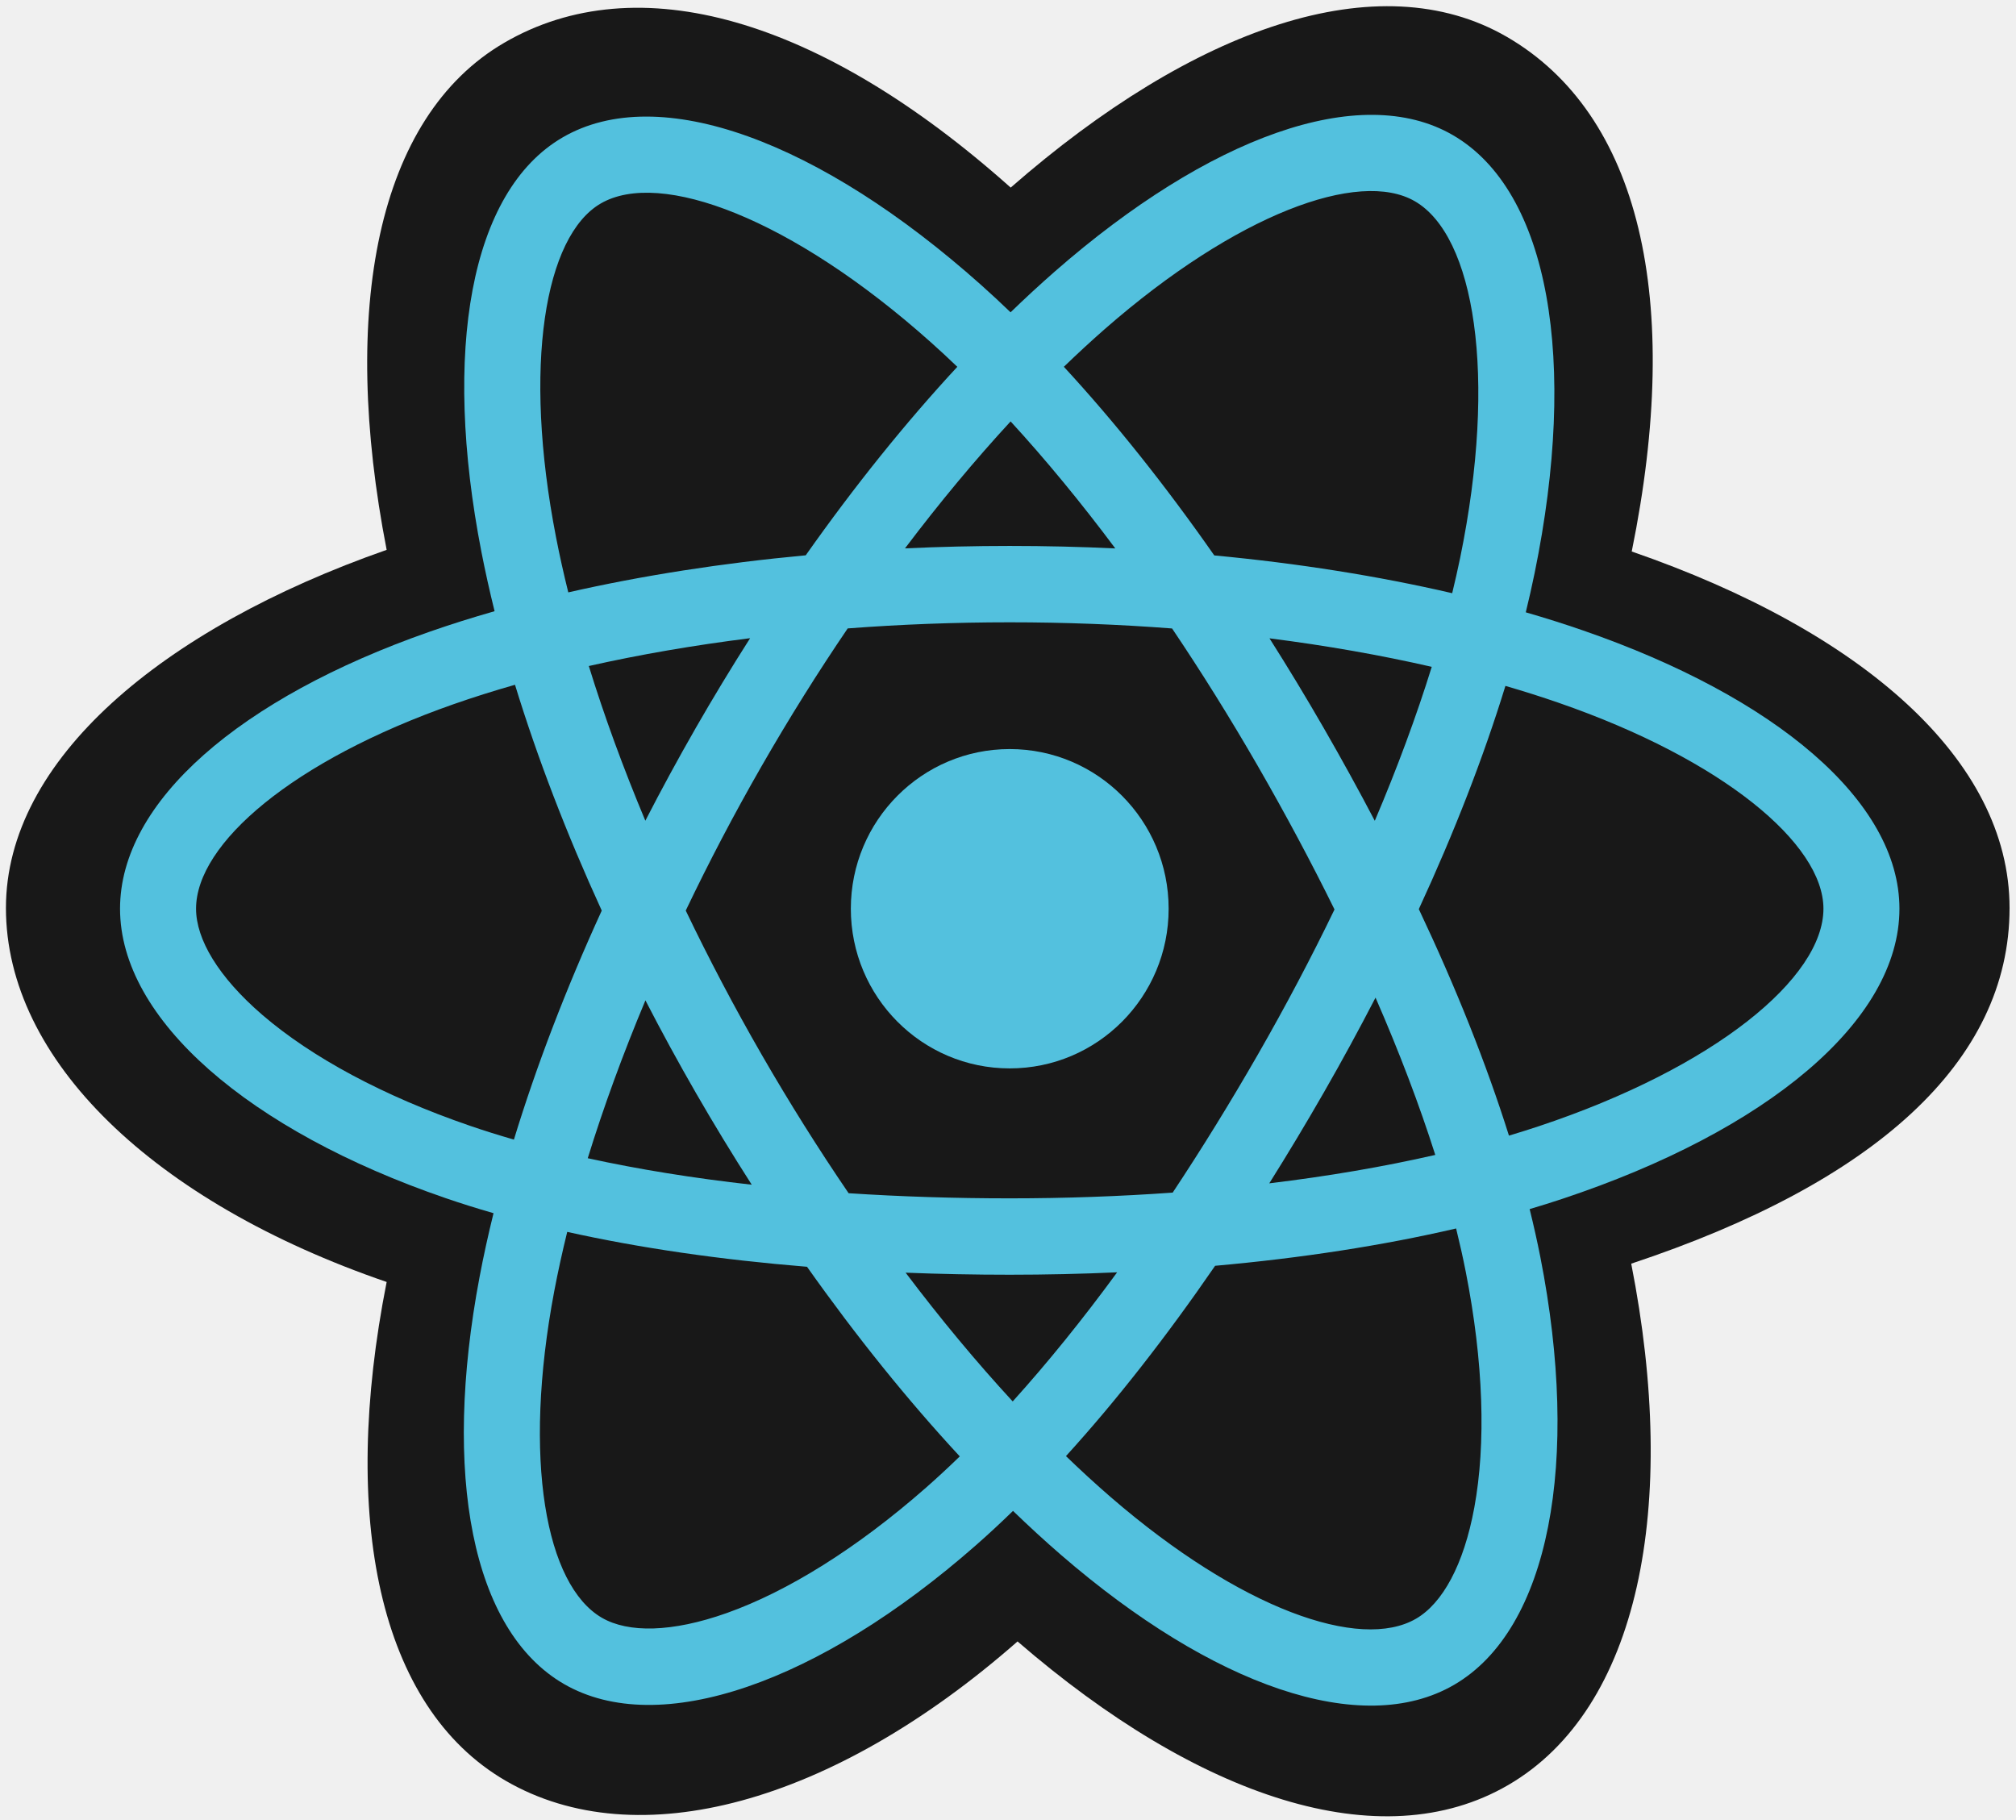
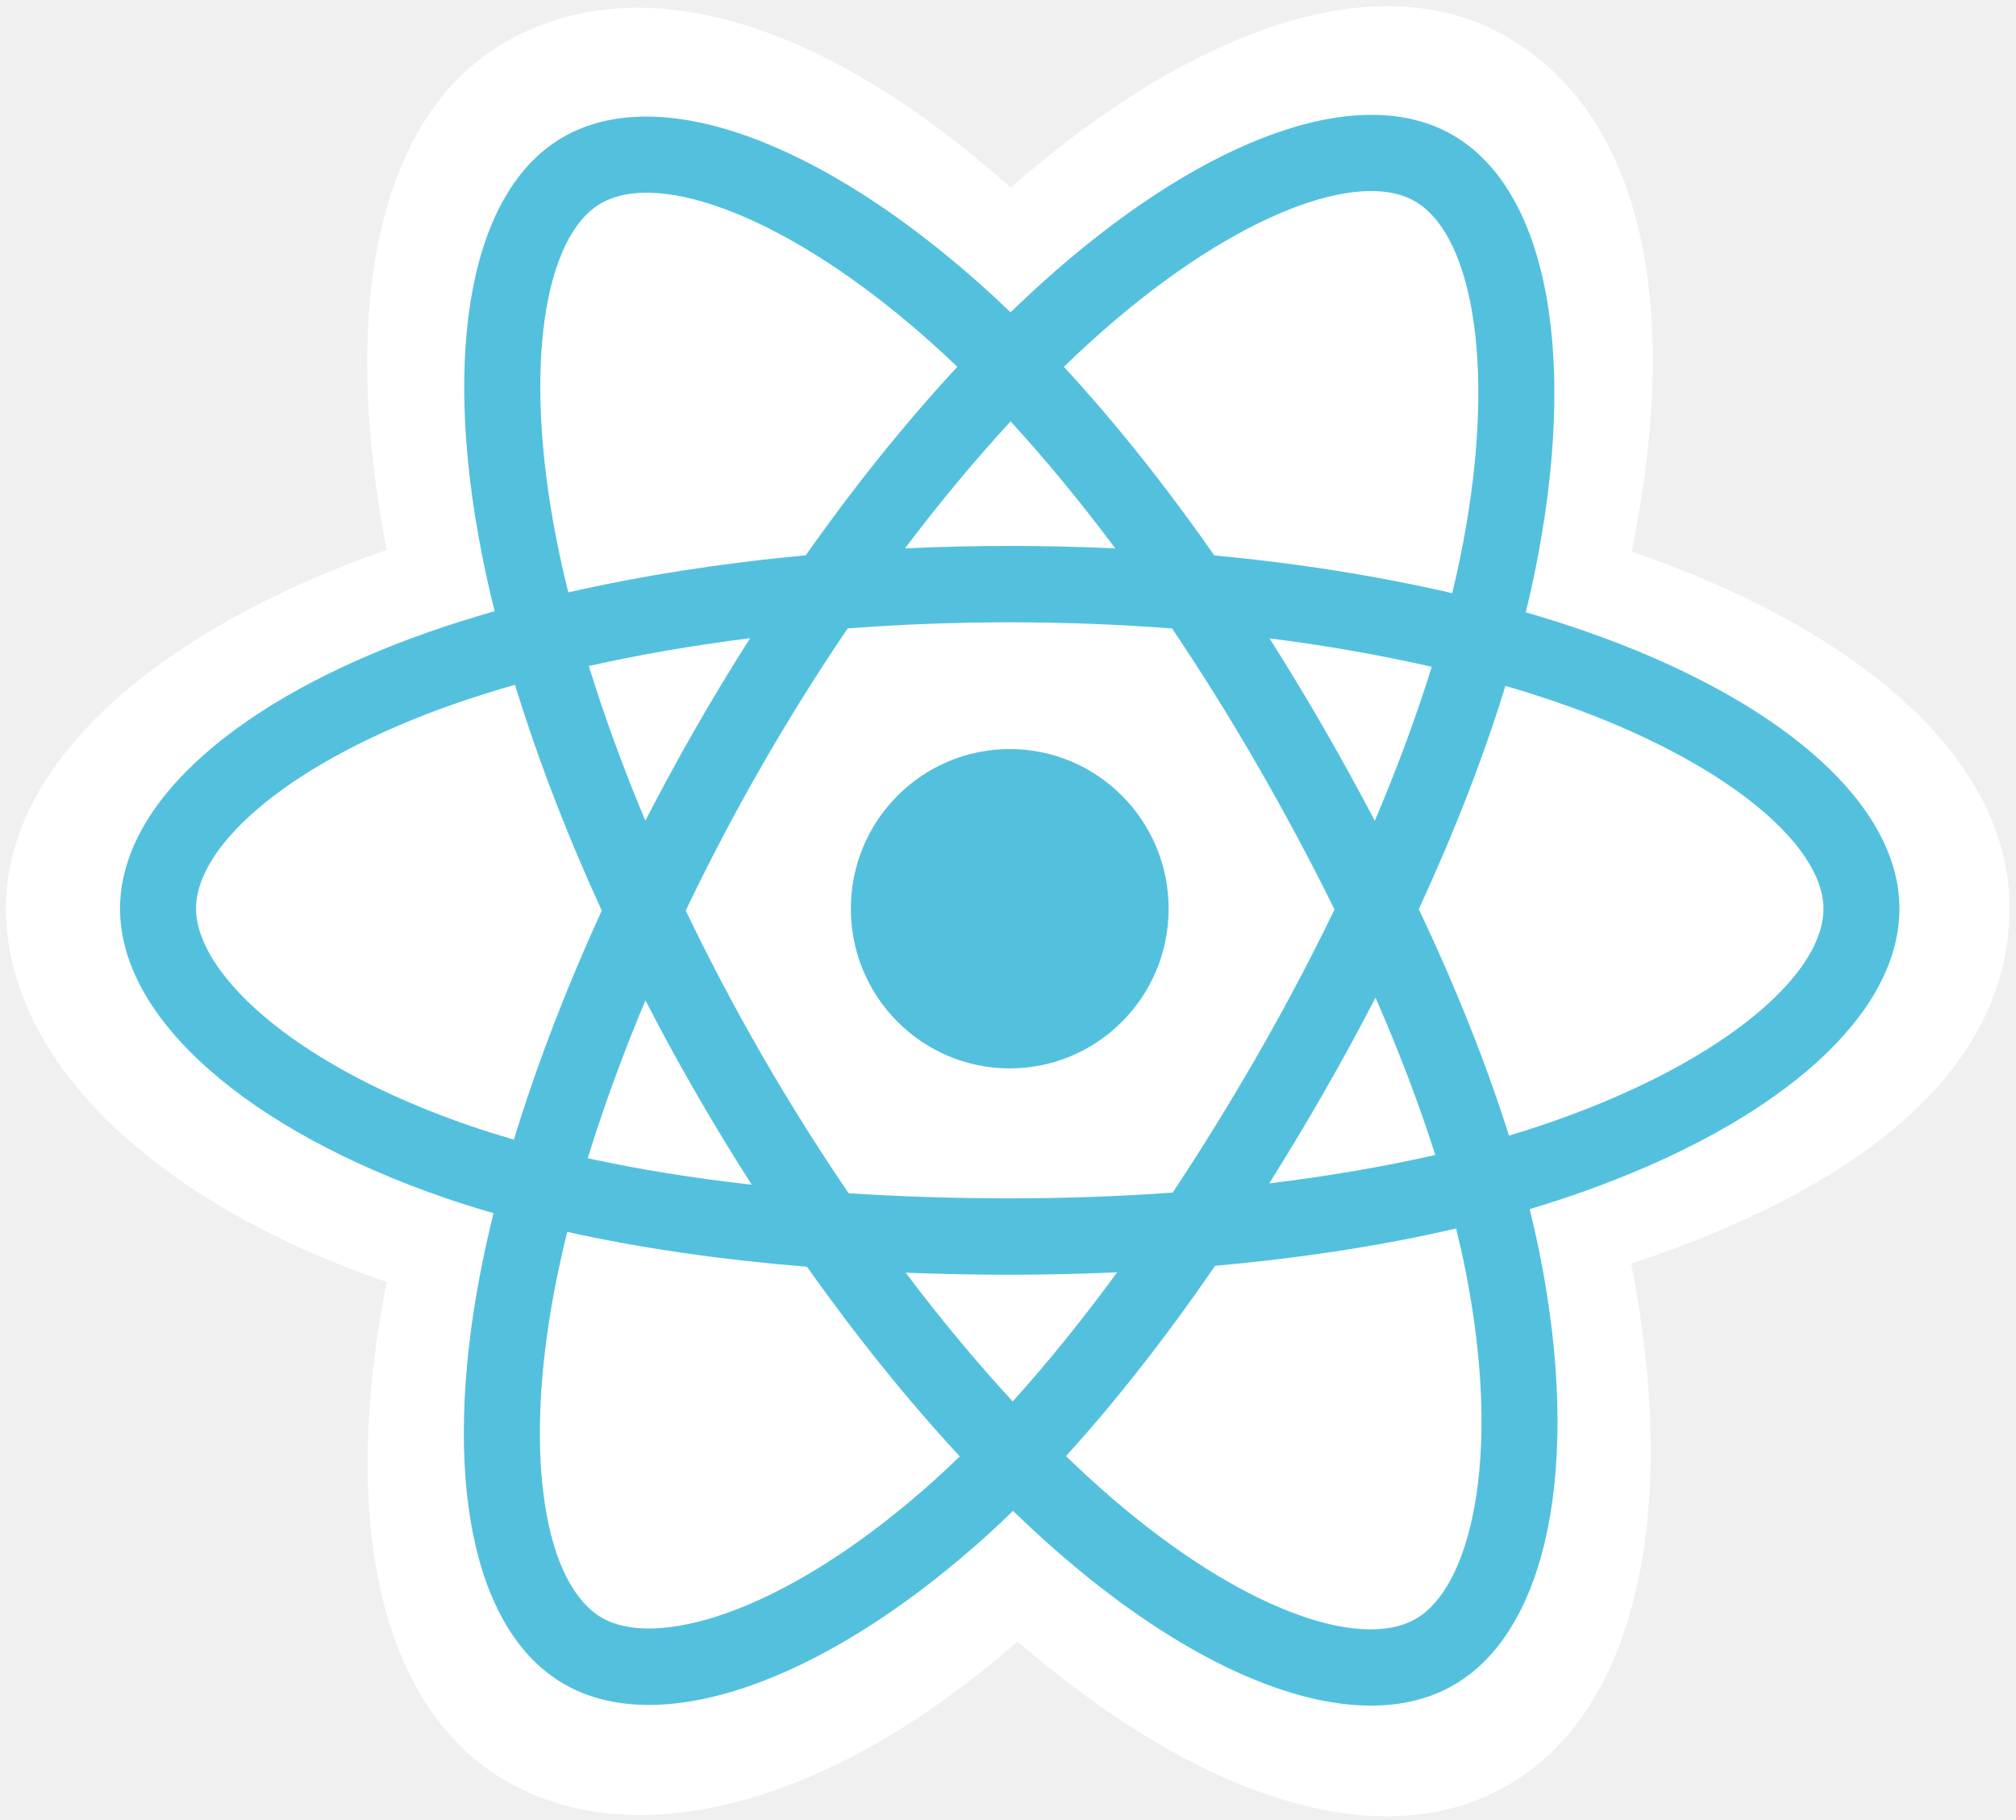
<svg xmlns="http://www.w3.org/2000/svg" width="72" height="65" viewBox="0 0 72 65" fill="none">
-   <path d="M0.212 32.429C0.212 37.86 5.489 42.929 13.809 45.786C12.147 54.19 13.511 60.964 18.065 63.603C22.747 66.316 29.721 64.438 36.341 58.624C42.794 64.204 49.315 66.4 53.866 63.752C58.543 61.032 59.965 53.799 58.258 45.132C66.923 42.254 71.77 37.931 71.77 32.429C71.77 27.125 66.484 22.536 58.276 19.697C60.114 10.673 58.557 4.063 53.814 1.315C49.241 -1.335 42.644 0.975 36.096 6.7C29.285 0.623 22.752 -1.233 18.014 1.524C13.445 4.181 12.142 11.078 13.809 19.638C5.77 22.454 0.212 27.146 0.212 32.429Z" fill="#181818" />
+   <path d="M0.212 32.429C0.212 37.86 5.489 42.929 13.809 45.786C12.147 54.19 13.511 60.964 18.065 63.603C22.747 66.316 29.721 64.438 36.341 58.624C42.794 64.204 49.315 66.4 53.866 63.752C58.543 61.032 59.965 53.799 58.258 45.132C66.923 42.254 71.77 37.931 71.77 32.429C71.77 27.125 66.484 22.536 58.276 19.697C60.114 10.673 58.557 4.063 53.814 1.315C49.241 -1.335 42.644 0.975 36.096 6.7C29.285 0.623 22.752 -1.233 18.014 1.524C13.445 4.181 12.142 11.078 13.809 19.638C5.77 22.454 0.212 27.146 0.212 32.429Z" fill="white" />
  <path d="M56.538 22.517C55.879 22.288 55.196 22.073 54.492 21.869C54.608 21.395 54.714 20.927 54.808 20.467C56.357 12.913 55.344 6.828 51.887 4.825C48.572 2.904 43.15 4.907 37.674 9.695C37.148 10.156 36.619 10.643 36.092 11.154C35.74 10.816 35.389 10.489 35.039 10.177C29.3 5.057 23.547 2.899 20.093 4.908C16.781 6.835 15.8 12.556 17.194 19.714C17.329 20.405 17.486 21.111 17.664 21.829C16.85 22.062 16.064 22.309 15.312 22.573C8.584 24.93 4.287 28.624 4.287 32.455C4.287 36.413 8.9 40.382 15.908 42.789C16.461 42.979 17.035 43.159 17.626 43.329C17.434 44.106 17.267 44.867 17.127 45.609C15.798 52.643 16.836 58.228 20.139 60.143C23.551 62.12 29.277 60.087 34.853 55.19C35.294 54.803 35.736 54.392 36.179 53.962C36.754 54.518 37.327 55.044 37.897 55.537C43.298 60.207 48.633 62.093 51.933 60.173C55.342 58.19 56.449 52.19 55.011 44.89C54.901 44.333 54.773 43.763 54.63 43.183C55.032 43.064 55.427 42.941 55.812 42.812C63.097 40.387 67.837 36.466 67.837 32.455C67.837 28.61 63.402 24.891 56.538 22.517Z" fill="#53C1DE" />
-   <path d="M54.958 40.223C54.611 40.339 54.254 40.45 53.891 40.559C53.086 38 52.001 35.279 50.672 32.469C51.94 29.725 52.984 27.039 53.765 24.497C54.416 24.686 55.047 24.886 55.654 25.096C61.535 27.13 65.123 30.138 65.123 32.455C65.123 34.924 61.248 38.129 54.958 40.223ZM52.348 45.42C52.984 48.648 53.075 51.566 52.653 53.848C52.275 55.898 51.514 57.265 50.573 57.812C48.57 58.977 44.287 57.463 39.668 53.469C39.139 53.011 38.605 52.522 38.07 52.005C39.861 50.037 41.65 47.749 43.397 45.208C46.469 44.934 49.372 44.487 52.004 43.875C52.133 44.401 52.249 44.916 52.348 45.42ZM25.953 57.611C23.996 58.305 22.438 58.325 21.496 57.779C19.491 56.617 18.658 52.133 19.794 46.117C19.925 45.428 20.08 44.721 20.258 43.997C22.861 44.576 25.743 44.992 28.822 45.243C30.581 47.729 32.422 50.014 34.278 52.015C33.872 52.409 33.468 52.783 33.067 53.136C30.601 55.301 28.13 56.838 25.953 57.611ZM16.786 40.208C13.687 39.144 11.128 37.76 9.374 36.251C7.798 34.895 7.002 33.548 7.002 32.455C7.002 30.13 10.452 27.164 16.206 25.148C16.904 24.904 17.635 24.673 18.393 24.457C19.189 27.056 20.232 29.774 21.491 32.522C20.215 35.311 19.157 38.072 18.354 40.701C17.814 40.545 17.29 40.381 16.786 40.208ZM19.859 19.19C18.664 13.057 19.457 8.43 21.453 7.269C23.58 6.032 28.281 7.796 33.236 12.217C33.553 12.499 33.871 12.795 34.19 13.101C32.343 15.093 30.519 17.361 28.776 19.833C25.787 20.111 22.926 20.558 20.296 21.157C20.13 20.489 19.984 19.832 19.859 19.19ZM47.271 25.992C46.642 24.9 45.997 23.835 45.339 22.798C47.367 23.056 49.309 23.398 51.134 23.816C50.586 25.58 49.903 27.424 49.1 29.315C48.523 28.215 47.913 27.106 47.271 25.992ZM36.093 15.051C37.345 16.414 38.599 17.936 39.832 19.587C38.589 19.528 37.331 19.498 36.062 19.498C34.806 19.498 33.556 19.528 32.321 19.585C33.556 17.95 34.821 16.43 36.093 15.051ZM24.842 26.011C24.214 27.105 23.616 28.208 23.048 29.312C22.258 27.428 21.581 25.576 21.029 23.787C22.842 23.379 24.776 23.046 26.79 22.793C26.123 23.839 25.472 24.913 24.842 26.01V26.011ZM26.848 42.312C24.767 42.079 22.804 41.763 20.991 41.366C21.553 39.545 22.244 37.653 23.051 35.728C23.62 36.833 24.221 37.936 24.853 39.033H24.853C25.497 40.15 26.164 41.245 26.848 42.312ZM36.168 50.052C34.881 48.657 33.597 47.114 32.344 45.454C33.561 45.502 34.801 45.527 36.062 45.527C37.358 45.527 38.638 45.498 39.898 45.441C38.661 47.131 37.411 48.676 36.168 50.052ZM49.126 35.63C49.975 37.576 50.691 39.458 51.26 41.248C49.417 41.67 47.428 42.01 45.331 42.263C45.991 41.213 46.642 40.129 47.282 39.014C47.93 37.886 48.544 36.756 49.126 35.63ZM44.931 37.651C43.937 39.382 42.917 41.034 41.882 42.594C39.996 42.729 38.048 42.799 36.062 42.799C34.085 42.799 32.161 42.737 30.308 42.616C29.231 41.036 28.189 39.379 27.202 37.666H27.202C26.218 35.957 25.312 34.234 24.491 32.521C25.312 30.803 26.215 29.078 27.194 27.373L27.194 27.373C28.175 25.663 29.208 24.014 30.275 22.444C32.165 22.3 34.103 22.226 36.062 22.226H36.062C38.03 22.226 39.97 22.301 41.86 22.446C42.91 24.005 43.936 25.648 44.922 27.358C45.918 29.088 46.834 30.802 47.661 32.482C46.836 34.191 45.923 35.922 44.931 37.651ZM50.531 7.188C52.659 8.421 53.487 13.395 52.15 19.916C52.064 20.332 51.968 20.756 51.864 21.186C49.227 20.574 46.364 20.119 43.367 19.837C41.621 17.338 39.811 15.067 37.995 13.1C38.483 12.628 38.971 12.178 39.456 11.753C44.148 7.65 48.533 6.03 50.531 7.188Z" fill="#181818" />
+   <path d="M54.958 40.223C54.611 40.339 54.254 40.45 53.891 40.559C53.086 38 52.001 35.279 50.672 32.469C51.94 29.725 52.984 27.039 53.765 24.497C54.416 24.686 55.047 24.886 55.654 25.096C61.535 27.13 65.123 30.138 65.123 32.455C65.123 34.924 61.248 38.129 54.958 40.223ZM52.348 45.42C52.984 48.648 53.075 51.566 52.653 53.848C52.275 55.898 51.514 57.265 50.573 57.812C48.57 58.977 44.287 57.463 39.668 53.469C39.139 53.011 38.605 52.522 38.07 52.005C39.861 50.037 41.65 47.749 43.397 45.208C46.469 44.934 49.372 44.487 52.004 43.875C52.133 44.401 52.249 44.916 52.348 45.42ZM25.953 57.611C23.996 58.305 22.438 58.325 21.496 57.779C19.491 56.617 18.658 52.133 19.794 46.117C19.925 45.428 20.08 44.721 20.258 43.997C22.861 44.576 25.743 44.992 28.822 45.243C30.581 47.729 32.422 50.014 34.278 52.015C33.872 52.409 33.468 52.783 33.067 53.136C30.601 55.301 28.13 56.838 25.953 57.611ZM16.786 40.208C13.687 39.144 11.128 37.76 9.374 36.251C7.798 34.895 7.002 33.548 7.002 32.455C7.002 30.13 10.452 27.164 16.206 25.148C16.904 24.904 17.635 24.673 18.393 24.457C19.189 27.056 20.232 29.774 21.491 32.522C20.215 35.311 19.157 38.072 18.354 40.701C17.814 40.545 17.29 40.381 16.786 40.208ZM19.859 19.19C18.664 13.057 19.457 8.43 21.453 7.269C23.58 6.032 28.281 7.796 33.236 12.217C33.553 12.499 33.871 12.795 34.19 13.101C32.343 15.093 30.519 17.361 28.776 19.833C25.787 20.111 22.926 20.558 20.296 21.157C20.13 20.489 19.984 19.832 19.859 19.19ZM47.271 25.992C46.642 24.9 45.997 23.835 45.339 22.798C47.367 23.056 49.309 23.398 51.134 23.816C50.586 25.58 49.903 27.424 49.1 29.315C48.523 28.215 47.913 27.106 47.271 25.992ZM36.093 15.051C37.345 16.414 38.599 17.936 39.832 19.587C38.589 19.528 37.331 19.498 36.062 19.498C34.806 19.498 33.556 19.528 32.321 19.585C33.556 17.95 34.821 16.43 36.093 15.051ZM24.842 26.011C24.214 27.105 23.616 28.208 23.048 29.312C22.258 27.428 21.581 25.576 21.029 23.787C22.842 23.379 24.776 23.046 26.79 22.793C26.123 23.839 25.472 24.913 24.842 26.01V26.011ZM26.848 42.312C24.767 42.079 22.804 41.763 20.991 41.366C21.553 39.545 22.244 37.653 23.051 35.728C23.62 36.833 24.221 37.936 24.853 39.033H24.853C25.497 40.15 26.164 41.245 26.848 42.312ZM36.168 50.052C34.881 48.657 33.597 47.114 32.344 45.454C33.561 45.502 34.801 45.527 36.062 45.527C37.358 45.527 38.638 45.498 39.898 45.441C38.661 47.131 37.411 48.676 36.168 50.052ZM49.126 35.63C49.975 37.576 50.691 39.458 51.26 41.248C49.417 41.67 47.428 42.01 45.331 42.263C45.991 41.213 46.642 40.129 47.282 39.014C47.93 37.886 48.544 36.756 49.126 35.63ZM44.931 37.651C43.937 39.382 42.917 41.034 41.882 42.594C39.996 42.729 38.048 42.799 36.062 42.799C34.085 42.799 32.161 42.737 30.308 42.616C29.231 41.036 28.189 39.379 27.202 37.666H27.202C26.218 35.957 25.312 34.234 24.491 32.521C25.312 30.803 26.215 29.078 27.194 27.373L27.194 27.373C28.175 25.663 29.208 24.014 30.275 22.444C32.165 22.3 34.103 22.226 36.062 22.226H36.062C38.03 22.226 39.97 22.301 41.86 22.446C42.91 24.005 43.936 25.648 44.922 27.358C45.918 29.088 46.834 30.802 47.661 32.482C46.836 34.191 45.923 35.922 44.931 37.651ZM50.531 7.188C52.659 8.421 53.487 13.395 52.15 19.916C52.064 20.332 51.968 20.756 51.864 21.186C49.227 20.574 46.364 20.119 43.367 19.837C41.621 17.338 39.811 15.067 37.995 13.1C38.483 12.628 38.971 12.178 39.456 11.753C44.148 7.65 48.533 6.03 50.531 7.188Z" fill="white" />
  <path d="M36.062 26.753C39.196 26.753 41.737 29.306 41.737 32.455C41.737 35.605 39.196 38.158 36.062 38.158C32.928 38.158 30.387 35.605 30.387 32.455C30.387 29.306 32.928 26.753 36.062 26.753Z" fill="#53C1DE" />
</svg>
